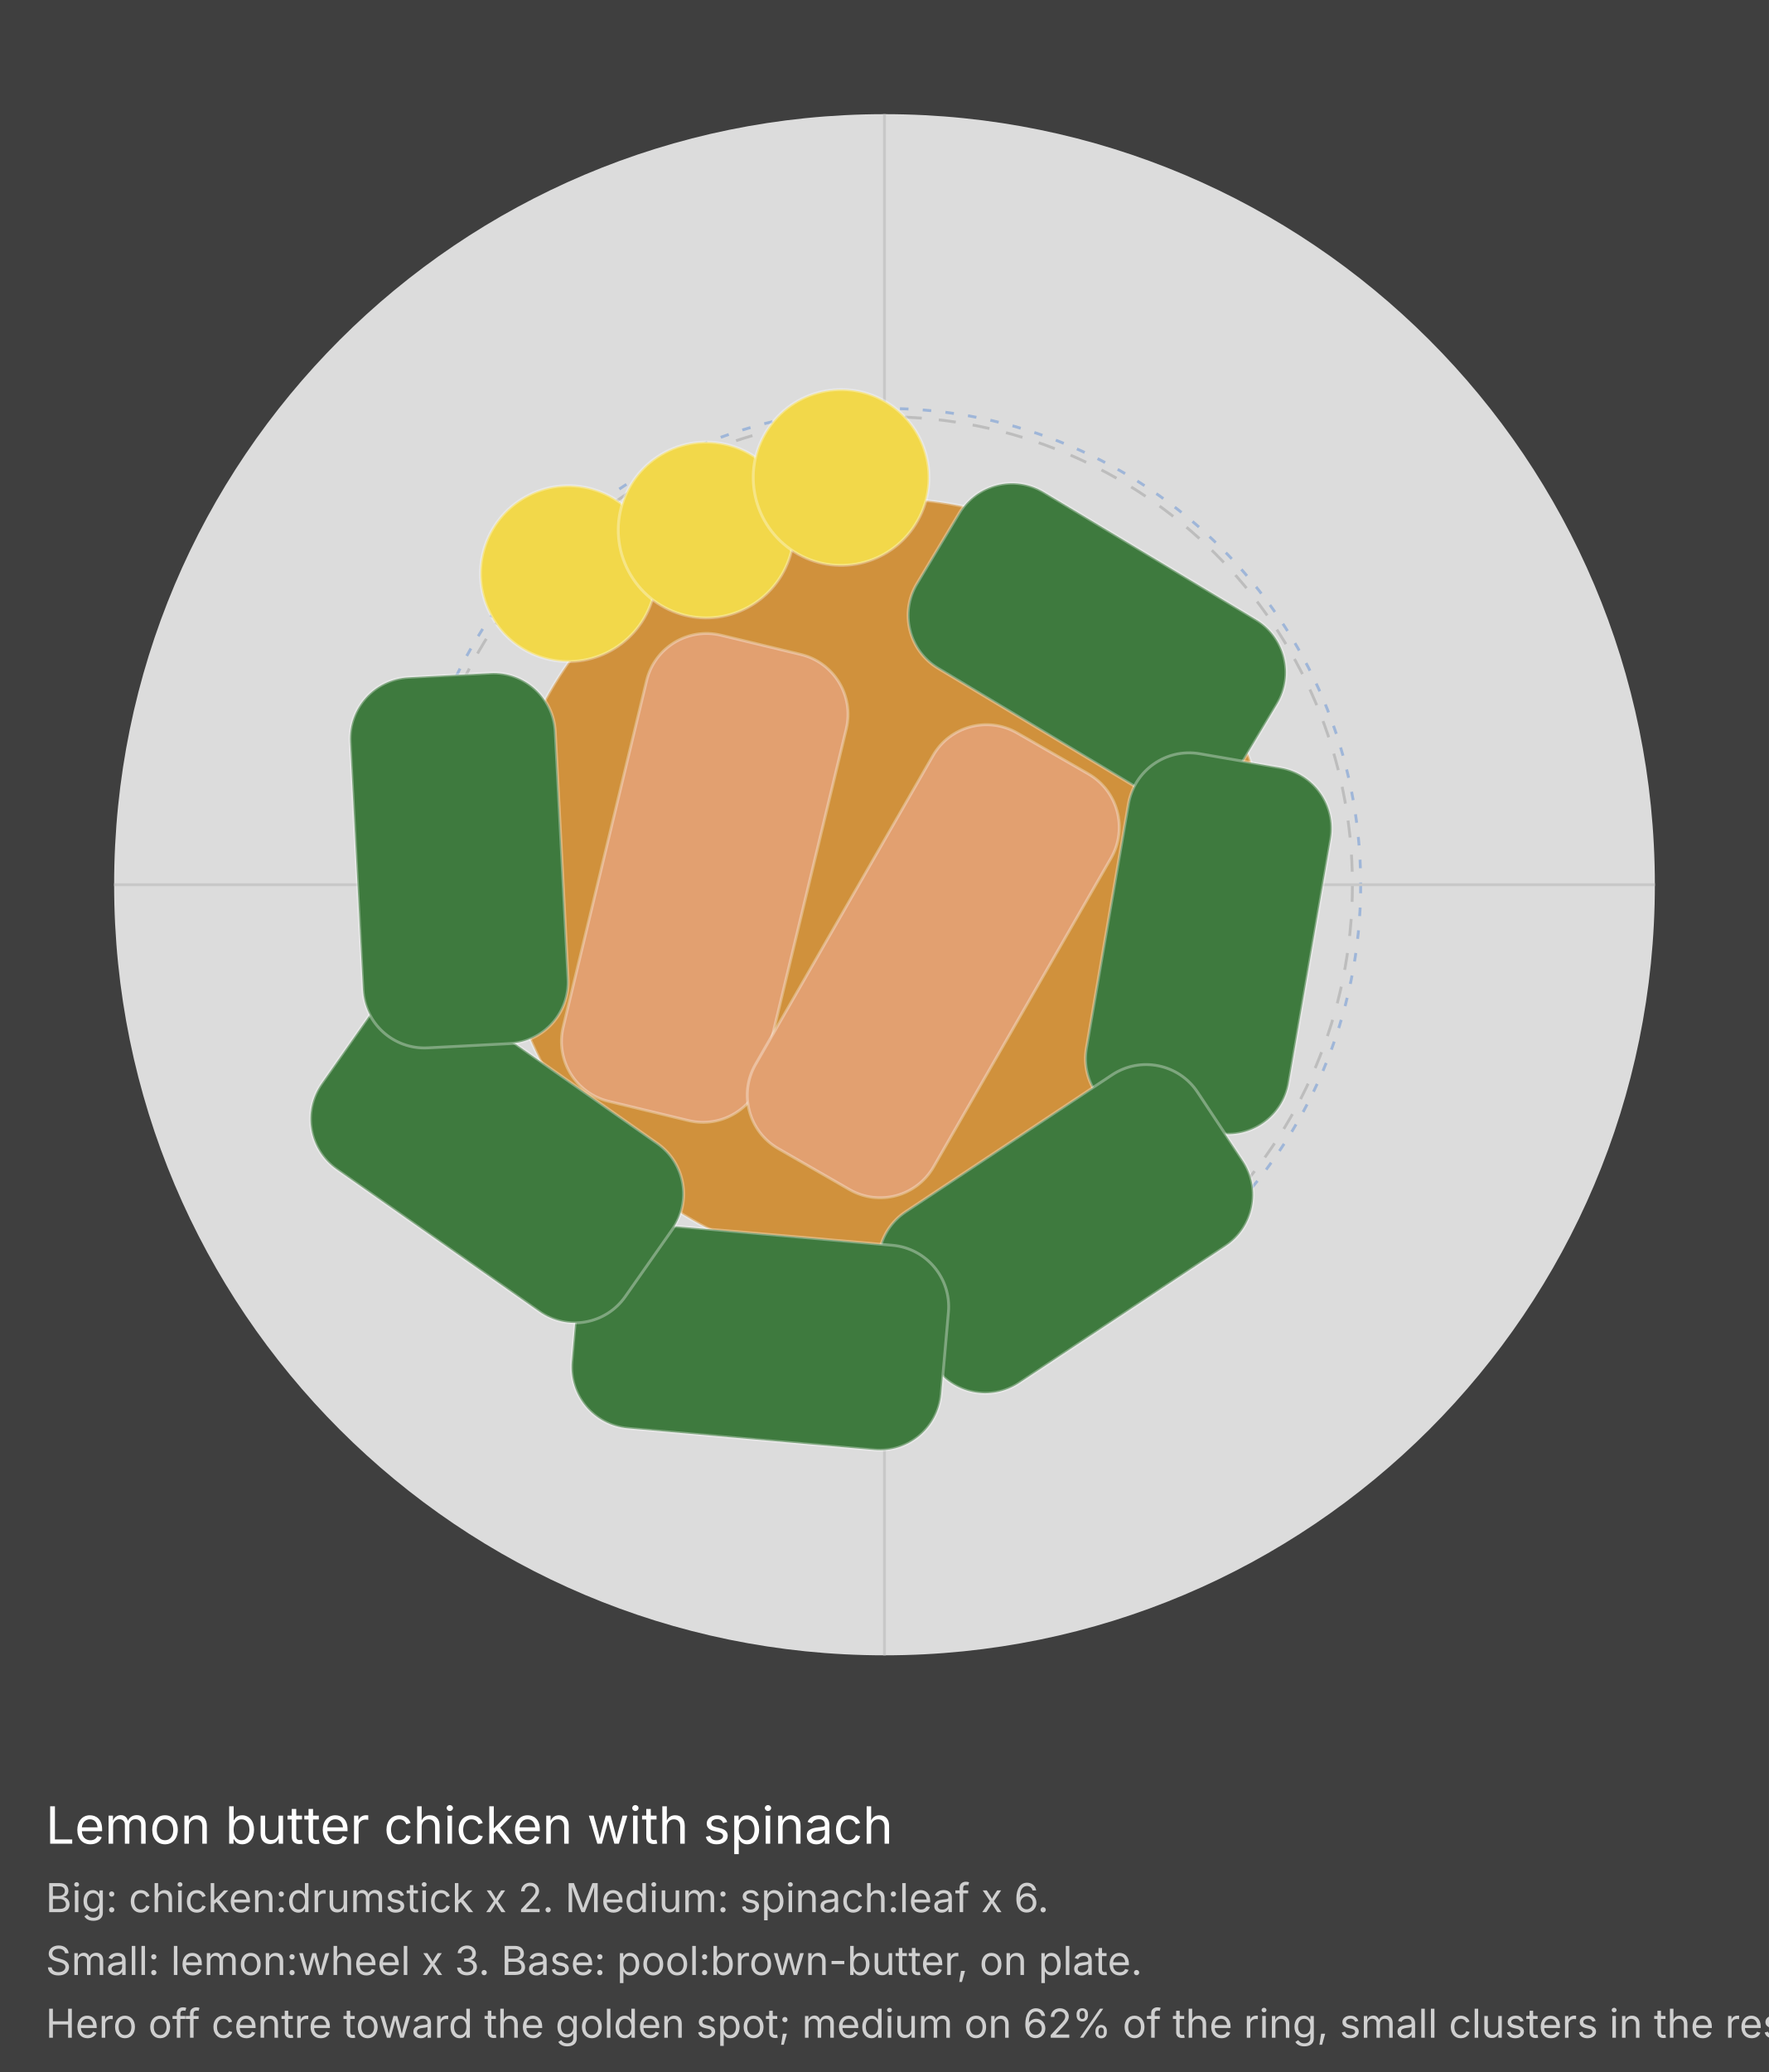
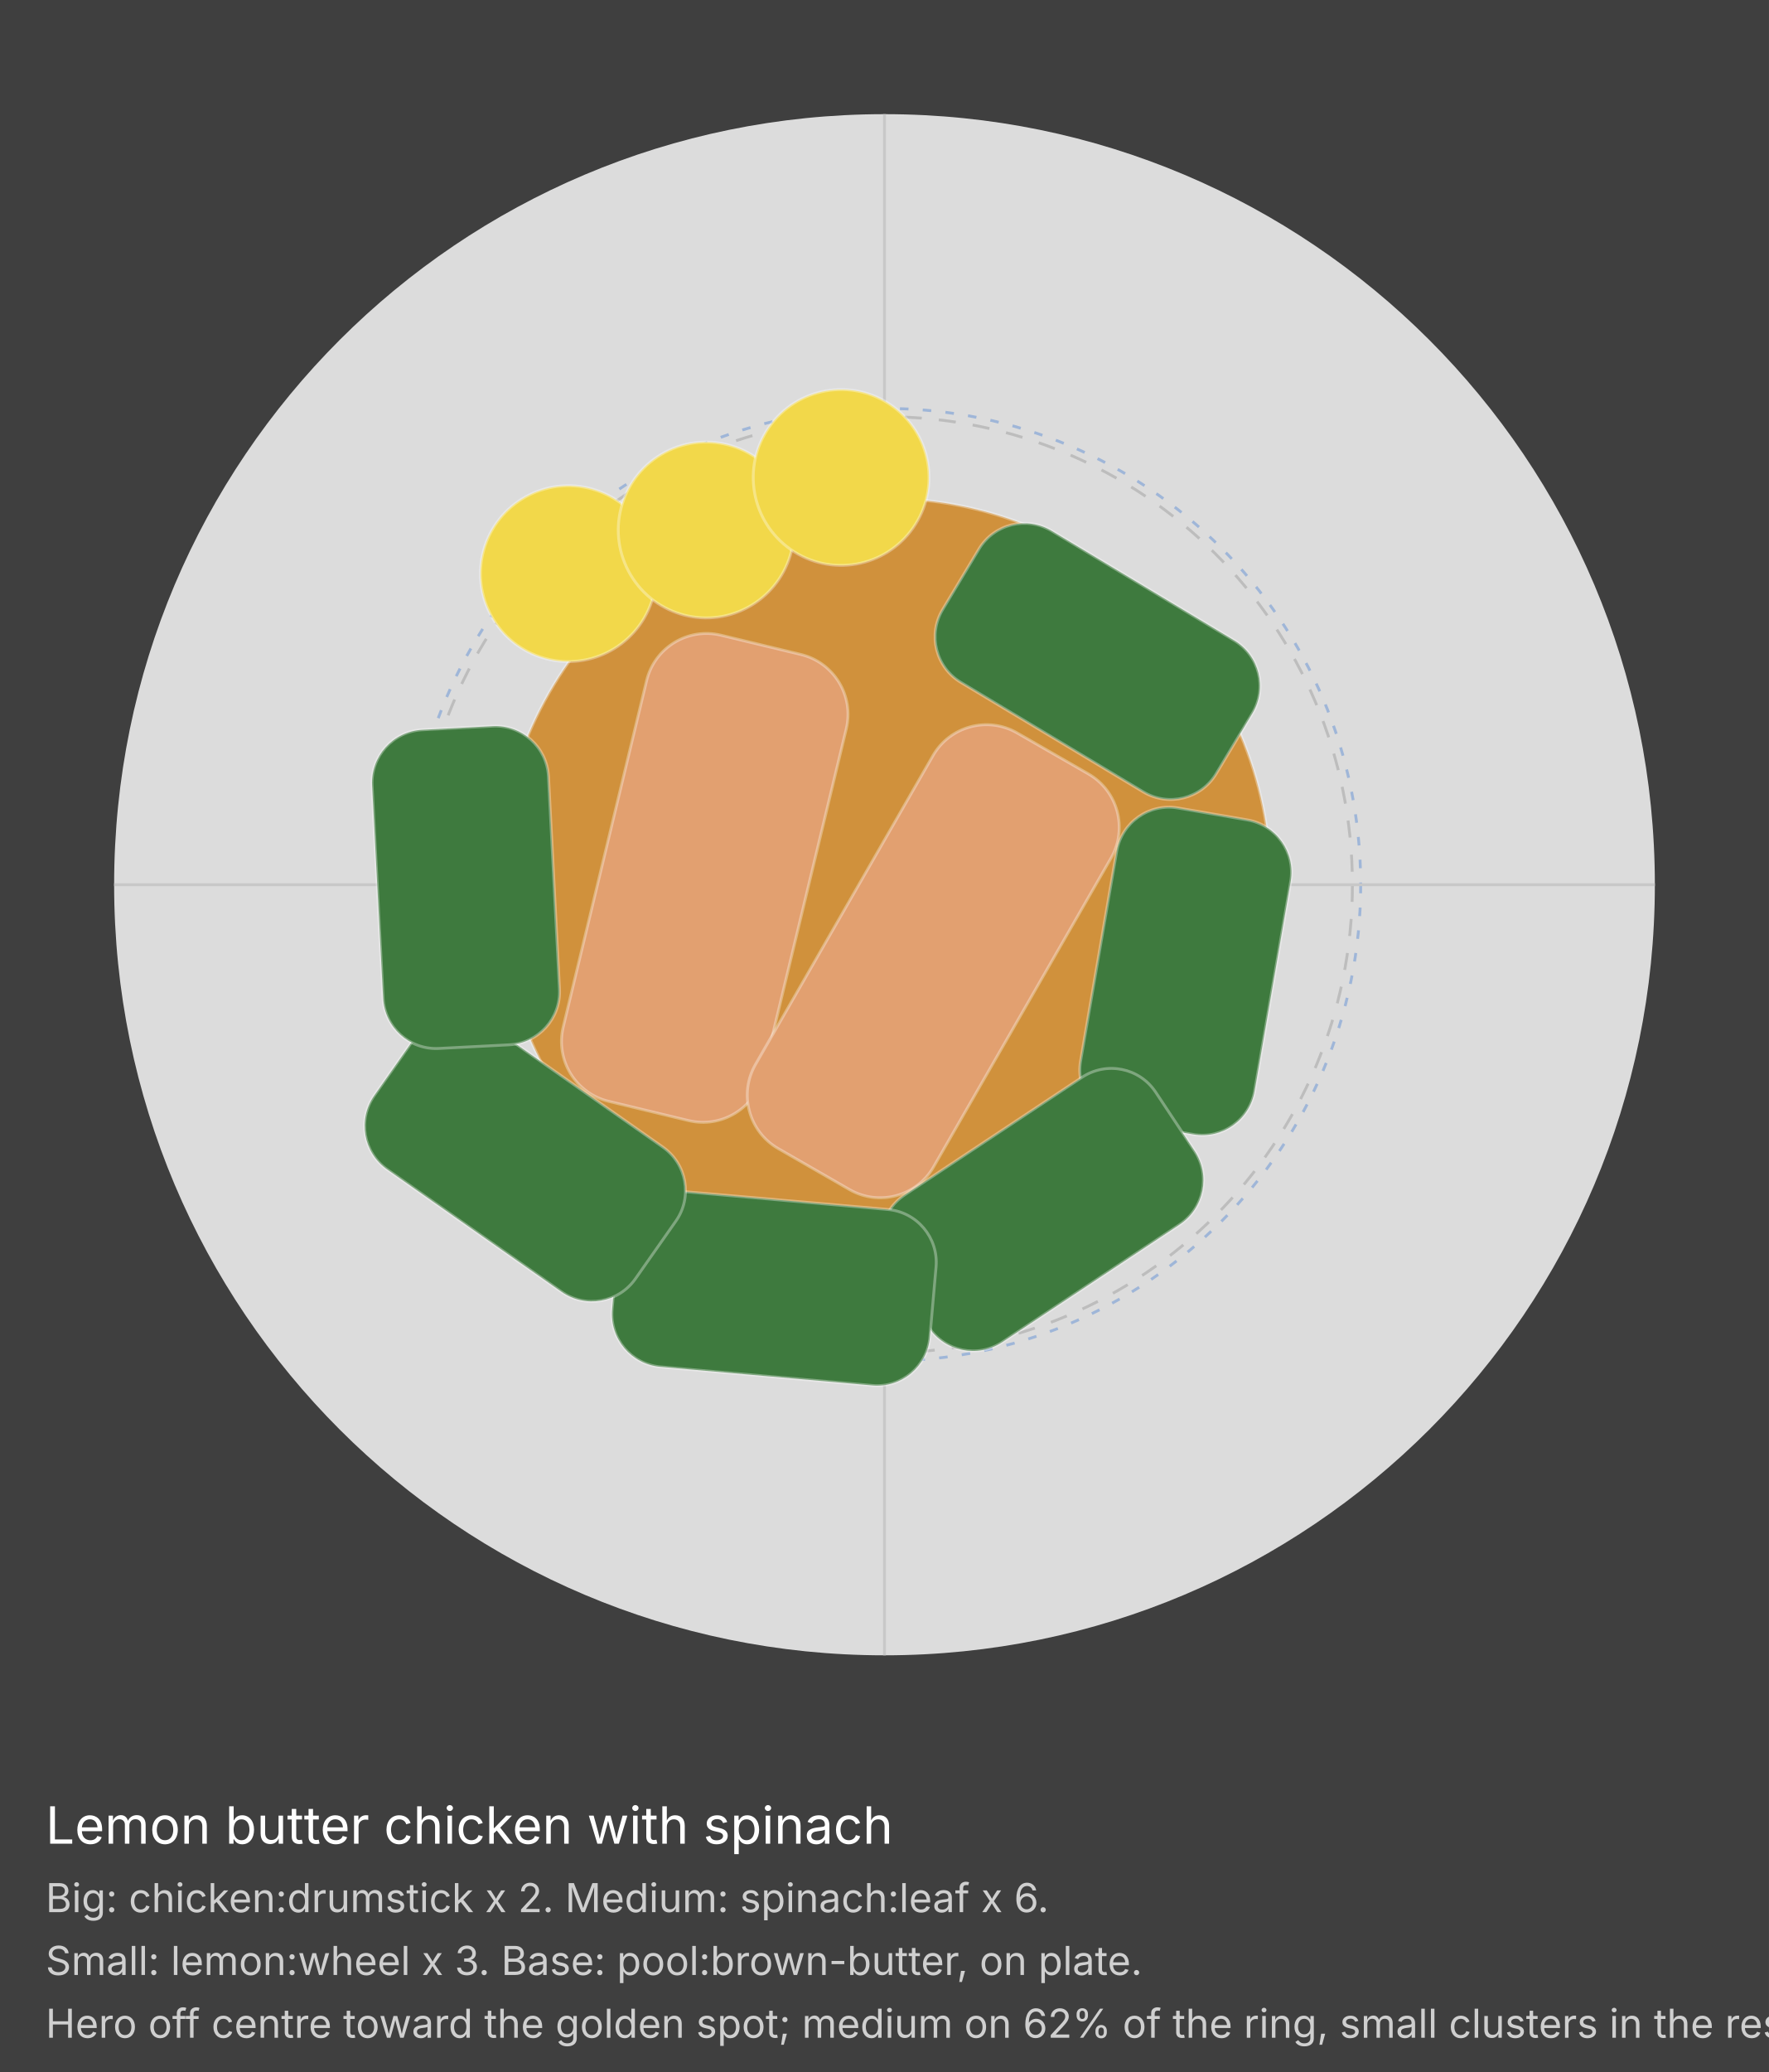
<svg xmlns="http://www.w3.org/2000/svg" width="620" height="726">
  <rect width="620" height="726" fill="#3f3f3f" />
  <circle cx="310.0" cy="310.0" r="270.0" fill="#dcdcdc" />
  <circle cx="310.0" cy="310.0" r="164.0" fill="none" stroke="#bdbdbd" stroke-dasharray="6 6" />
  <circle cx="310.0" cy="310.0" r="166.9" fill="none" stroke="#9fb6d8" stroke-dasharray="3 5" />
  <line x1="40.0" y1="310.0" x2="580.0" y2="310.0" stroke="#c8c8c8" />
  <line x1="310.0" y1="40.0" x2="310.0" y2="580.0" stroke="#c8c8c8" />
  <circle transform="translate(310.0 310.0) rotate(0)" r="135.4" fill="#d0913c" stroke="#ffffff55" />
  <rect transform="translate(247.0 307.6) rotate(13.54187)" x="-36.0" y="-84.0" width="72.0" height="168.0" rx="21.6" fill="#e2a070" stroke="#ffffff55" />
  <rect transform="translate(327.1 336.8) rotate(29.89237)" x="-36.0" y="-84.0" width="72.0" height="168.0" rx="21.6" fill="#e2a070" stroke="#ffffff55" />
-   <rect transform="translate(384.5 225.6) rotate(-59.03341)" x="-36.0" y="-65.0" width="72.0" height="130.0" rx="21.6" fill="#3e7a3e" stroke="#ffffff55" />
-   <rect transform="translate(423.6 330.6) rotate(9.76697)" x="-36.0" y="-65.0" width="72.0" height="130.0" rx="21.6" fill="#3e7a3e" stroke="#ffffff55" />
-   <rect transform="translate(373.5 430.6) rotate(56.46166)" x="-36.0" y="-65.0" width="72.0" height="130.0" rx="21.6" fill="#3e7a3e" stroke="#ffffff55" />
-   <rect transform="translate(266.4 468.4) rotate(95.01364)" x="-36.0" y="-65.0" width="72.0" height="130.0" rx="21.6" fill="#3e7a3e" stroke="#ffffff55" />
-   <rect transform="translate(174.2 405.2) rotate(125.0542)" x="-36.0" y="-65.0" width="72.0" height="130.0" rx="21.6" fill="#3e7a3e" stroke="#ffffff55" />
-   <rect transform="translate(160.9 301.5) rotate(177.0326)" x="-36.0" y="-65.0" width="72.0" height="130.0" rx="21.6" fill="#3e7a3e" stroke="#ffffff55" />
+   <rect transform="translate(384.7 231.7) rotate(-59.03341)" x="-31.0" y="-55.9" width="61.9" height="111.8" rx="18.6" fill="#3e7a3e" stroke="#ffffff55" />
+   <rect transform="translate(415.6 340.3) rotate(9.76697)" x="-31.0" y="-55.9" width="61.9" height="111.8" rx="18.6" fill="#3e7a3e" stroke="#ffffff55" />
+   <rect transform="translate(365.3 423.9) rotate(56.46166)" x="-31.0" y="-55.9" width="61.9" height="111.8" rx="18.6" fill="#3e7a3e" stroke="#ffffff55" />
+   <rect transform="translate(271.3 451.4) rotate(95.01364)" x="-31.0" y="-55.9" width="61.9" height="111.8" rx="18.6" fill="#3e7a3e" stroke="#ffffff55" />
+   <rect transform="translate(184.0 405.9) rotate(125.0542)" x="-31.0" y="-55.9" width="61.9" height="111.8" rx="18.6" fill="#3e7a3e" stroke="#ffffff55" />
+   <rect transform="translate(163.2 310.9) rotate(177.0326)" x="-31.0" y="-55.9" width="61.9" height="111.8" rx="18.6" fill="#3e7a3e" stroke="#ffffff55" />
  <circle transform="translate(199.2 201.0) rotate(18.65584)" r="30.8" fill="#f2d84a" stroke="#ffffff55" />
  <circle transform="translate(247.5 185.7) rotate(242.0667)" r="30.8" fill="#f2d84a" stroke="#ffffff55" />
  <circle transform="translate(294.8 167.3) rotate(34.97348)" r="30.8" fill="#f2d84a" stroke="#ffffff55" />
  <text x="16" y="646" fill="#ffffff" font-family="Inter, sans-serif" font-size="18">Lemon butter chicken with spinach</text>
  <text x="16" y="670" fill="#cfcfcf" font-family="Inter, sans-serif" font-size="14">Big: chicken:drumstick x 2. Medium: spinach:leaf x 6.</text>
  <text x="16" y="692" fill="#cfcfcf" font-family="Inter, sans-serif" font-size="14">Small: lemon:wheel x 3. Base: pool:brown-butter, on plate.</text>
  <text x="16" y="714" fill="#cfcfcf" font-family="Inter, sans-serif" font-size="14">Hero off centre toward the golden spot; medium on 62% of the ring, small clusters in the rest.</text>
</svg>
